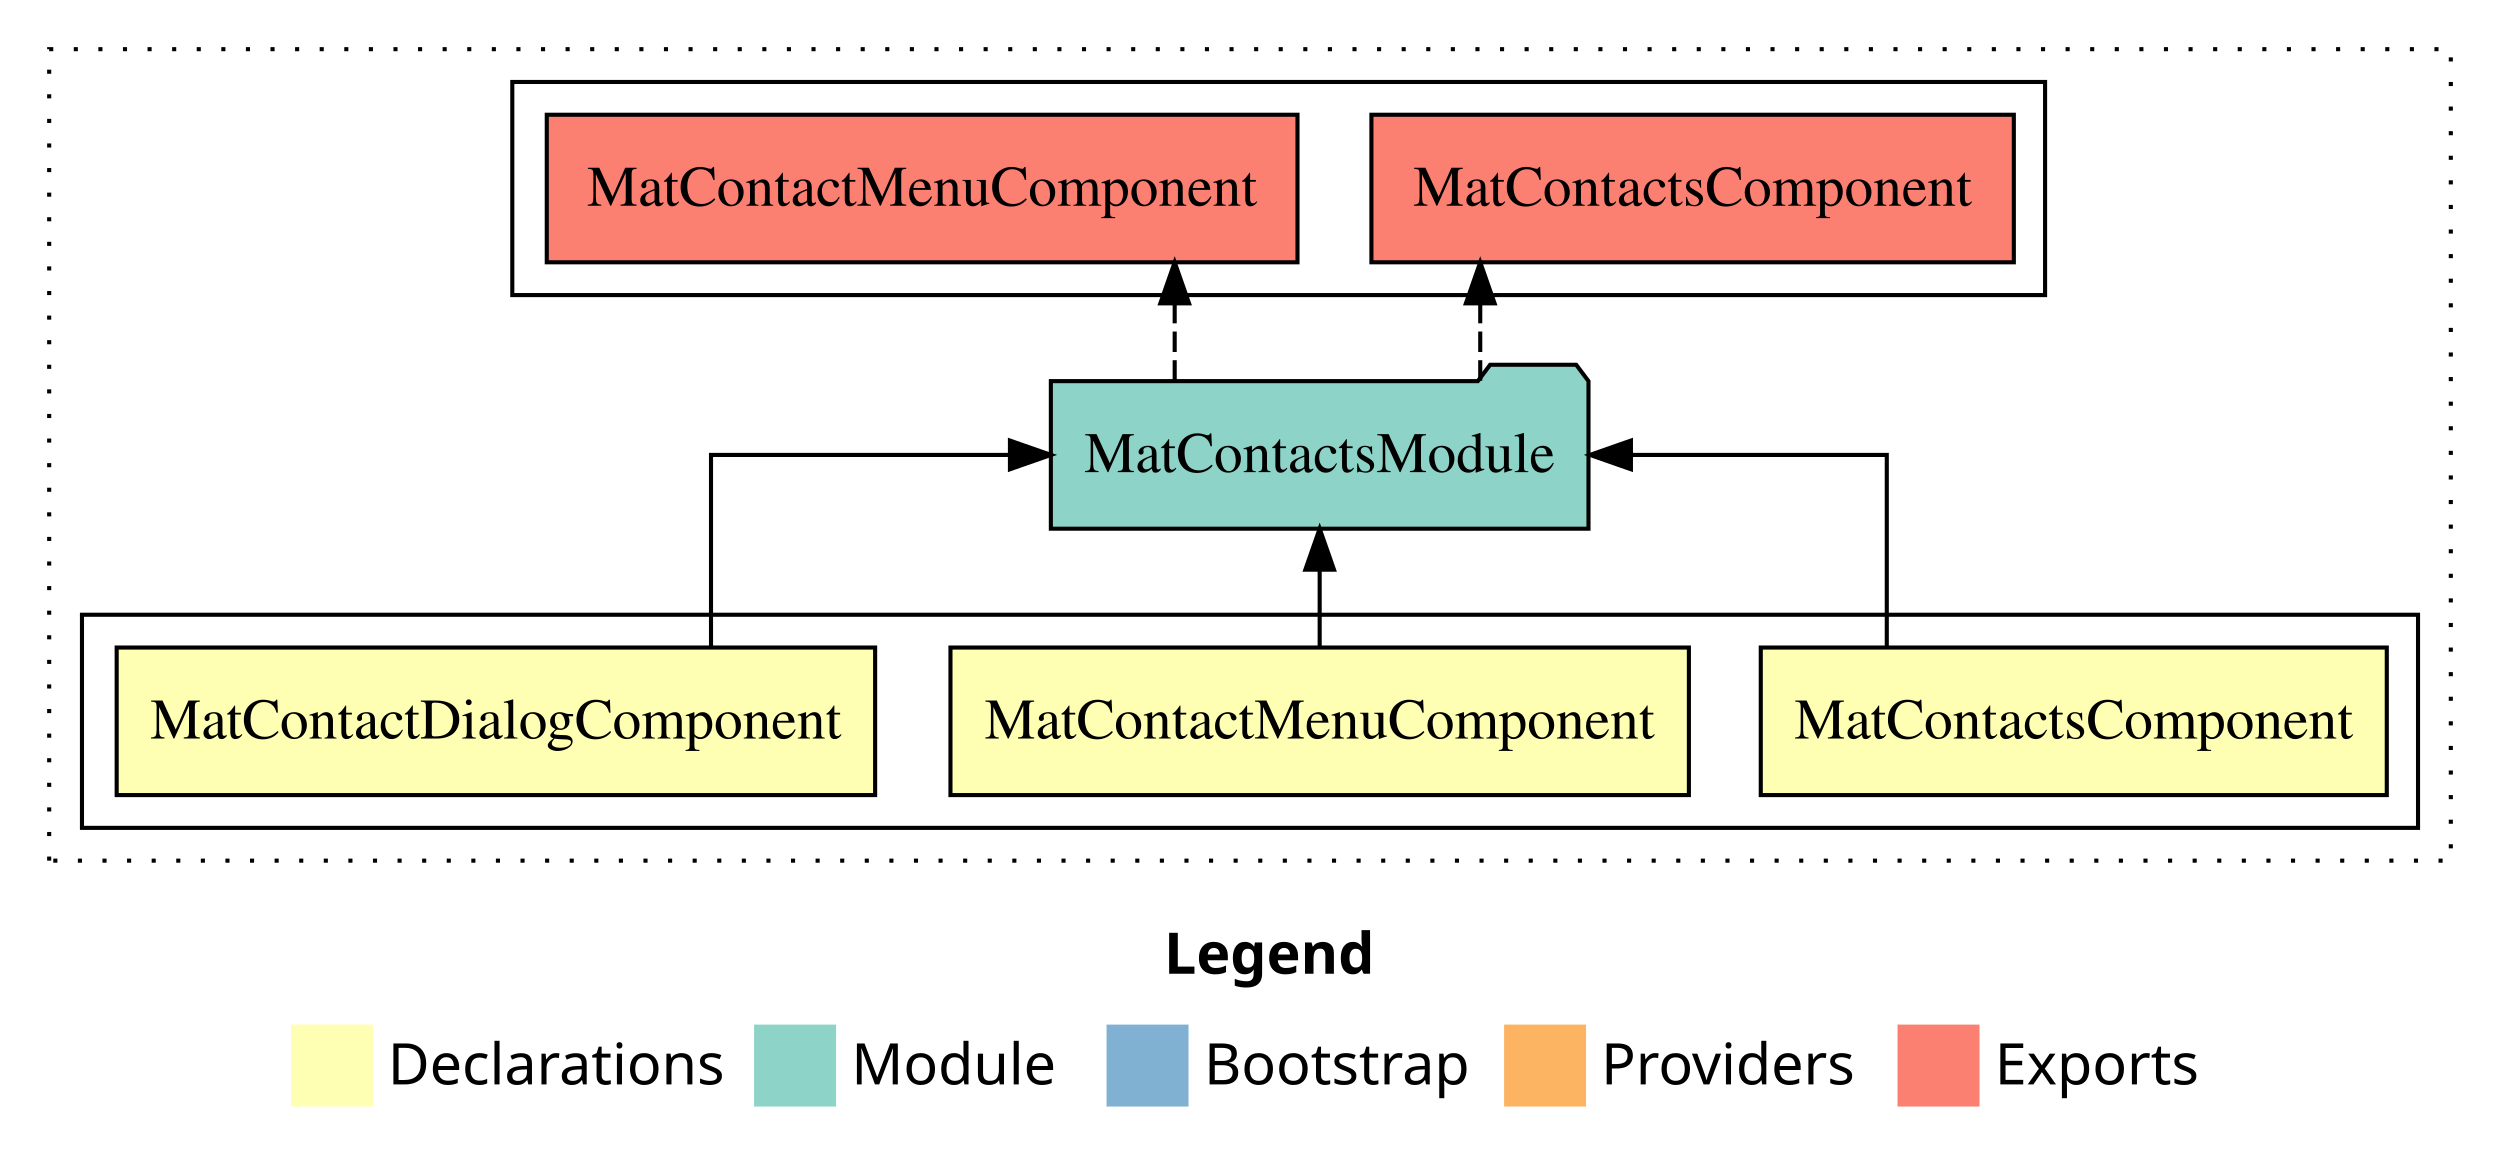
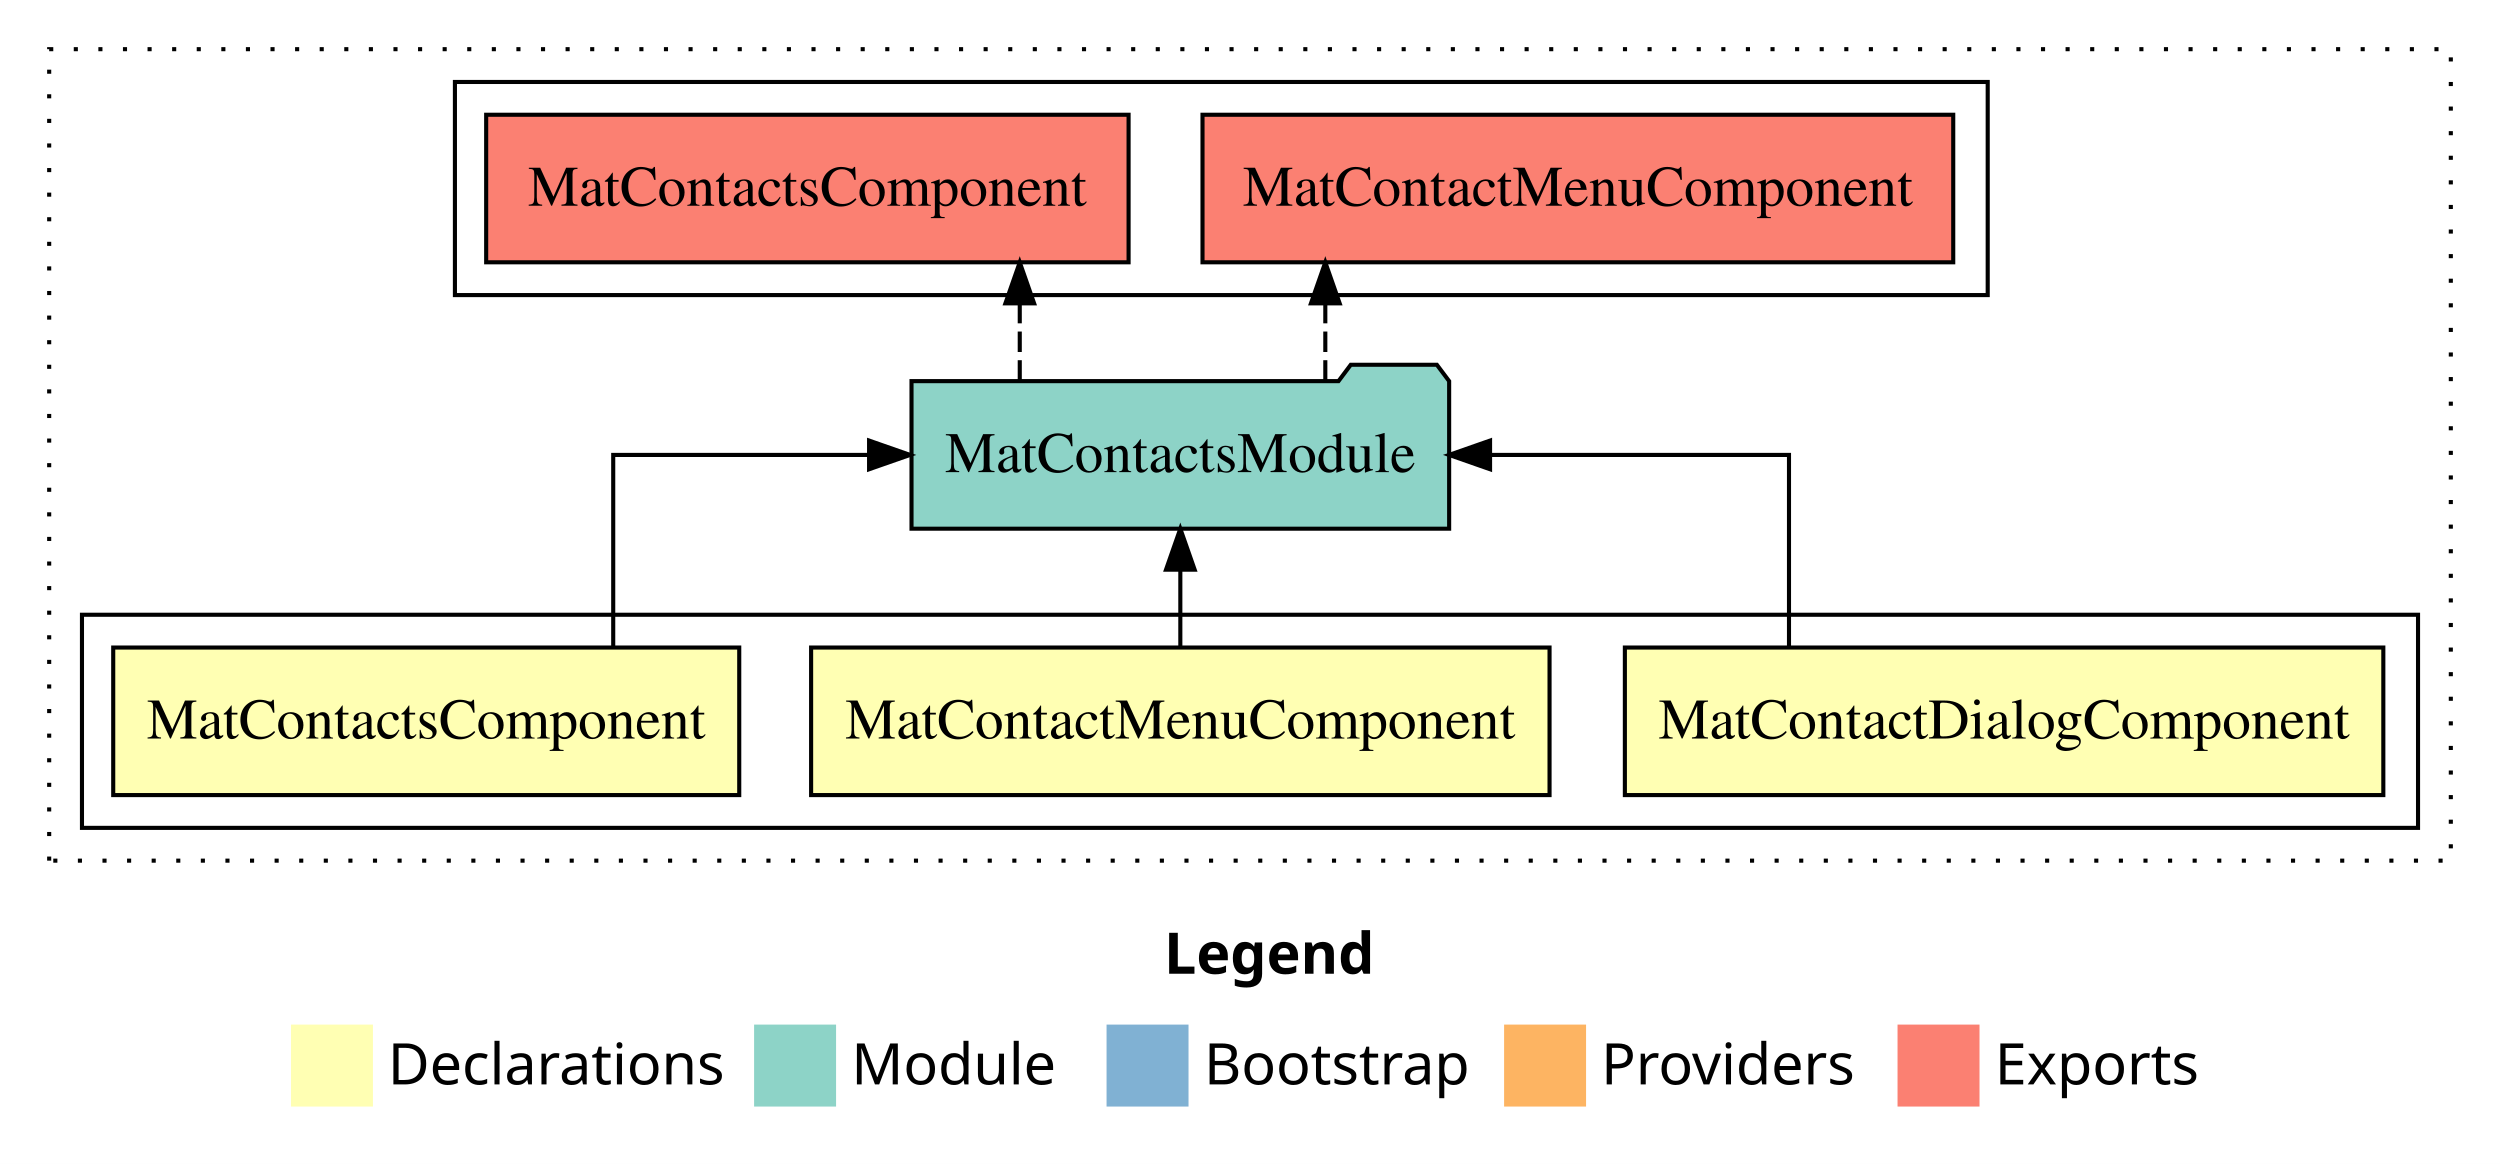
<svg xmlns="http://www.w3.org/2000/svg" width="610pt" height="284pt" viewBox="0.00 0.00 610.00 284.00">
  <g id="graph0" class="graph" transform="scale(1 1) rotate(0) translate(4 280)">
    <polygon fill="#ffffff" stroke="transparent" points="-4,4 -4,-280 606,-280 606,4 -4,4" />
    <text text-anchor="start" x="280.009" y="-42.4" font-family="sans-serif" font-weight="bold" font-size="14.00" fill="#000000">Legend</text>
    <polygon fill="#ffffb3" stroke="transparent" points="67,-10 67,-30 87,-30 87,-10 67,-10" />
    <text text-anchor="start" x="90.629" y="-15.4" font-family="sans-serif" font-size="14.00" fill="#000000">  Declarations</text>
    <polygon fill="#8dd3c7" stroke="transparent" points="180,-10 180,-30 200,-30 200,-10 180,-10" />
    <text text-anchor="start" x="203.725" y="-15.4" font-family="sans-serif" font-size="14.00" fill="#000000">  Module</text>
    <polygon fill="#80b1d3" stroke="transparent" points="266,-10 266,-30 286,-30 286,-10 266,-10" />
    <text text-anchor="start" x="289.781" y="-15.4" font-family="sans-serif" font-size="14.00" fill="#000000">  Bootstrap</text>
    <polygon fill="#fdb462" stroke="transparent" points="363,-10 363,-30 383,-30 383,-10 363,-10" />
    <text text-anchor="start" x="386.673" y="-15.4" font-family="sans-serif" font-size="14.00" fill="#000000">  Providers</text>
    <polygon fill="#fb8072" stroke="transparent" points="459,-10 459,-30 479,-30 479,-10 459,-10" />
    <text text-anchor="start" x="482.726" y="-15.4" font-family="sans-serif" font-size="14.00" fill="#000000">  Exports</text>
    <g id="clust1" class="cluster">
      <polygon fill="none" stroke="#000000" stroke-dasharray="1,5" points="8,-70 8,-268 594,-268 594,-70 8,-70" />
    </g>
    <g id="clust2" class="cluster">
      <polygon fill="none" stroke="#000000" points="16,-78 16,-130 586,-130 586,-78 16,-78" />
    </g>
    <g id="clust7" class="cluster">
-       <polygon fill="none" stroke="#000000" points="121,-208 121,-260 495,-260 495,-208 121,-208" />
+       <polygon fill="none" stroke="#000000" points="107,-208 107,-260 481,-260 481,-208 107,-208" />
    </g>
    <g id="node1" class="node">
-       <polygon fill="#ffffb3" stroke="#000000" points="578.374,-122 425.626,-122 425.626,-86 578.374,-86 578.374,-122" />
-       <text text-anchor="middle" x="502" y="-99.8" font-family="Times,serif" font-size="14.00" fill="#000000">MatContactsComponent</text>
+       <polygon fill="#ffffb3" stroke="#000000" points="577.532,-122 392.468,-122 392.468,-86 577.532,-86 577.532,-122" />
+       <text text-anchor="middle" x="485" y="-99.8" font-family="Times,serif" font-size="14.00" fill="#000000">MatContactDialogComponent</text>
    </g>
    <g id="node4" class="node">
-       <polygon fill="#8dd3c7" stroke="#000000" points="383.591,-187 380.591,-191 359.591,-191 356.591,-187 252.409,-187 252.409,-151 383.591,-151 383.591,-187" />
-       <text text-anchor="middle" x="318" y="-164.8" font-family="Times,serif" font-size="14.00" fill="#000000">MatContactsModule</text>
+       <polygon fill="#8dd3c7" stroke="#000000" points="349.591,-187 346.591,-191 325.591,-191 322.591,-187 218.409,-187 218.409,-151 349.591,-151 349.591,-187" />
+       <text text-anchor="middle" x="284" y="-164.8" font-family="Times,serif" font-size="14.00" fill="#000000">MatContactsModule</text>
    </g>
    <g id="edge1" class="edge">
-       <path fill="none" stroke="#000000" d="M456.375,-122.106C456.375,-141.339 456.375,-169 456.375,-169 456.375,-169 393.945,-169 393.945,-169" />
-       <polygon fill="#000000" stroke="#000000" points="393.945,-165.5 383.945,-169 393.945,-172.5 393.945,-165.5" />
+       <path fill="none" stroke="#000000" d="M432.514,-122.106C432.514,-141.339 432.514,-169 432.514,-169 432.514,-169 359.573,-169 359.573,-169" />
+       <polygon fill="#000000" stroke="#000000" points="359.573,-165.5 349.573,-169 359.573,-172.5 359.573,-165.5" />
    </g>
    <g id="node2" class="node">
-       <polygon fill="#ffffb3" stroke="#000000" points="408.088,-122 227.912,-122 227.912,-86 408.088,-86 408.088,-122" />
-       <text text-anchor="middle" x="318" y="-99.8" font-family="Times,serif" font-size="14.00" fill="#000000">MatContactMenuComponent</text>
+       <polygon fill="#ffffb3" stroke="#000000" points="374.088,-122 193.912,-122 193.912,-86 374.088,-86 374.088,-122" />
+       <text text-anchor="middle" x="284" y="-99.8" font-family="Times,serif" font-size="14.00" fill="#000000">MatContactMenuComponent</text>
    </g>
    <g id="edge2" class="edge">
-       <path fill="none" stroke="#000000" d="M318,-122.106C318,-122.106 318,-140.991 318,-140.991" />
-       <polygon fill="#000000" stroke="#000000" points="314.5,-140.991 318,-150.991 321.5,-140.991 314.5,-140.991" />
+       <path fill="none" stroke="#000000" d="M284,-122.106C284,-122.106 284,-140.991 284,-140.991" />
+       <polygon fill="#000000" stroke="#000000" points="280.5,-140.991 284,-150.991 287.5,-140.991 280.5,-140.991" />
    </g>
    <g id="node3" class="node">
-       <polygon fill="#ffffb3" stroke="#000000" points="209.532,-122 24.468,-122 24.468,-86 209.532,-86 209.532,-122" />
-       <text text-anchor="middle" x="117" y="-99.8" font-family="Times,serif" font-size="14.00" fill="#000000">MatContactDialogComponent</text>
+       <polygon fill="#ffffb3" stroke="#000000" points="176.374,-122 23.626,-122 23.626,-86 176.374,-86 176.374,-122" />
+       <text text-anchor="middle" x="100" y="-99.8" font-family="Times,serif" font-size="14.00" fill="#000000">MatContactsComponent</text>
    </g>
    <g id="edge3" class="edge">
-       <path fill="none" stroke="#000000" d="M169.486,-122.106C169.486,-141.339 169.486,-169 169.486,-169 169.486,-169 242.427,-169 242.427,-169" />
-       <polygon fill="#000000" stroke="#000000" points="242.427,-172.5 252.427,-169 242.427,-165.5 242.427,-172.5" />
+       <path fill="none" stroke="#000000" d="M145.625,-122.106C145.625,-141.339 145.625,-169 145.625,-169 145.625,-169 208.055,-169 208.055,-169" />
+       <polygon fill="#000000" stroke="#000000" points="208.055,-172.5 218.055,-169 208.055,-165.5 208.055,-172.5" />
    </g>
    <g id="node5" class="node">
-       <polygon fill="#fb8072" stroke="#000000" points="487.374,-252 330.626,-252 330.626,-216 487.374,-216 487.374,-252" />
-       <text text-anchor="middle" x="409" y="-229.8" font-family="Times,serif" font-size="14.00" fill="#000000">MatContactsComponent </text>
+       <polygon fill="#fb8072" stroke="#000000" points="472.589,-252 289.411,-252 289.411,-216 472.589,-216 472.589,-252" />
+       <text text-anchor="middle" x="381" y="-229.8" font-family="Times,serif" font-size="14.00" fill="#000000">MatContactMenuComponent </text>
    </g>
    <g id="edge4" class="edge">
-       <path fill="none" stroke="#000000" stroke-dasharray="5,2" d="M357.179,-187.106C357.179,-187.106 357.179,-205.991 357.179,-205.991" />
-       <polygon fill="#000000" stroke="#000000" points="353.679,-205.991 357.179,-215.991 360.679,-205.991 353.679,-205.991" />
+       <path fill="none" stroke="#000000" stroke-dasharray="5,2" d="M319.376,-187.106C319.376,-187.106 319.376,-205.991 319.376,-205.991" />
+       <polygon fill="#000000" stroke="#000000" points="315.876,-205.991 319.376,-215.991 322.876,-205.991 315.876,-205.991" />
    </g>
    <g id="node6" class="node">
-       <polygon fill="#fb8072" stroke="#000000" points="312.589,-252 129.411,-252 129.411,-216 312.589,-216 312.589,-252" />
-       <text text-anchor="middle" x="221" y="-229.8" font-family="Times,serif" font-size="14.00" fill="#000000">MatContactMenuComponent </text>
+       <polygon fill="#fb8072" stroke="#000000" points="271.374,-252 114.626,-252 114.626,-216 271.374,-216 271.374,-252" />
+       <text text-anchor="middle" x="193" y="-229.8" font-family="Times,serif" font-size="14.00" fill="#000000">MatContactsComponent </text>
    </g>
    <g id="edge5" class="edge">
-       <path fill="none" stroke="#000000" stroke-dasharray="5,2" d="M282.624,-187.106C282.624,-187.106 282.624,-205.991 282.624,-205.991" />
-       <polygon fill="#000000" stroke="#000000" points="279.124,-205.991 282.624,-215.991 286.124,-205.991 279.124,-205.991" />
+       <path fill="none" stroke="#000000" stroke-dasharray="5,2" d="M244.821,-187.106C244.821,-187.106 244.821,-205.991 244.821,-205.991" />
+       <polygon fill="#000000" stroke="#000000" points="241.321,-205.991 244.821,-215.991 248.321,-205.991 241.321,-205.991" />
    </g>
  </g>
</svg>
